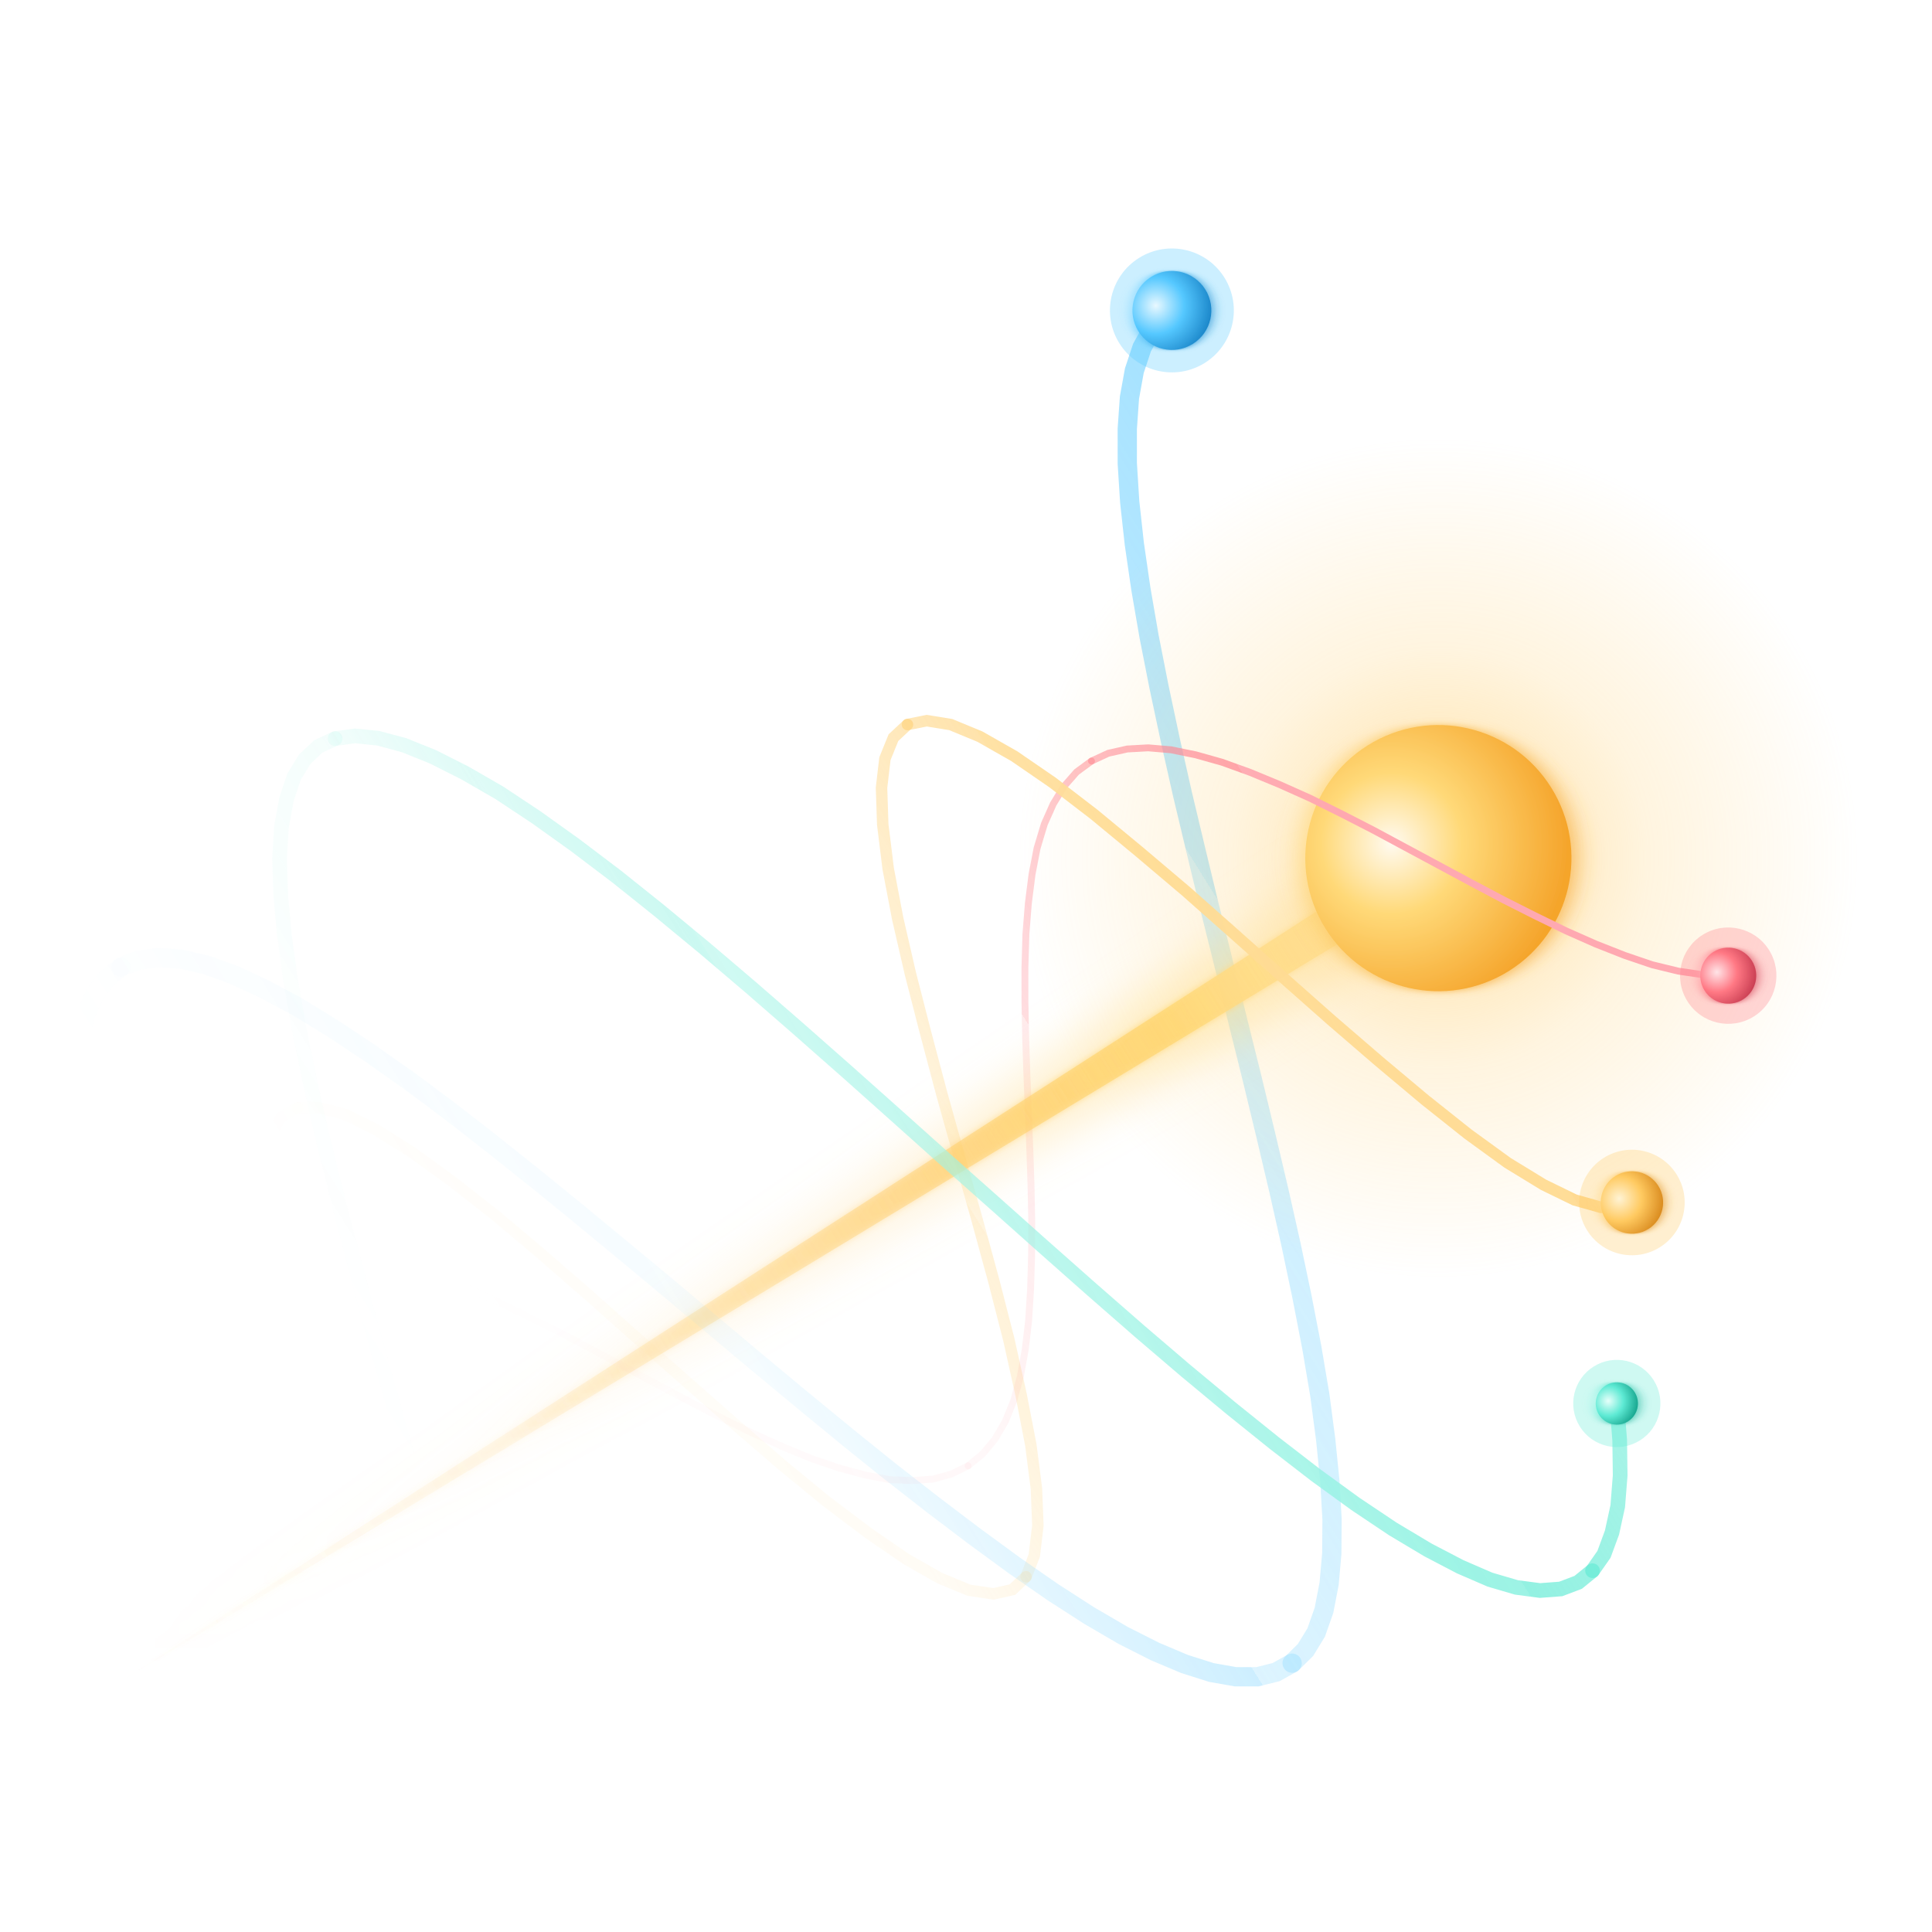
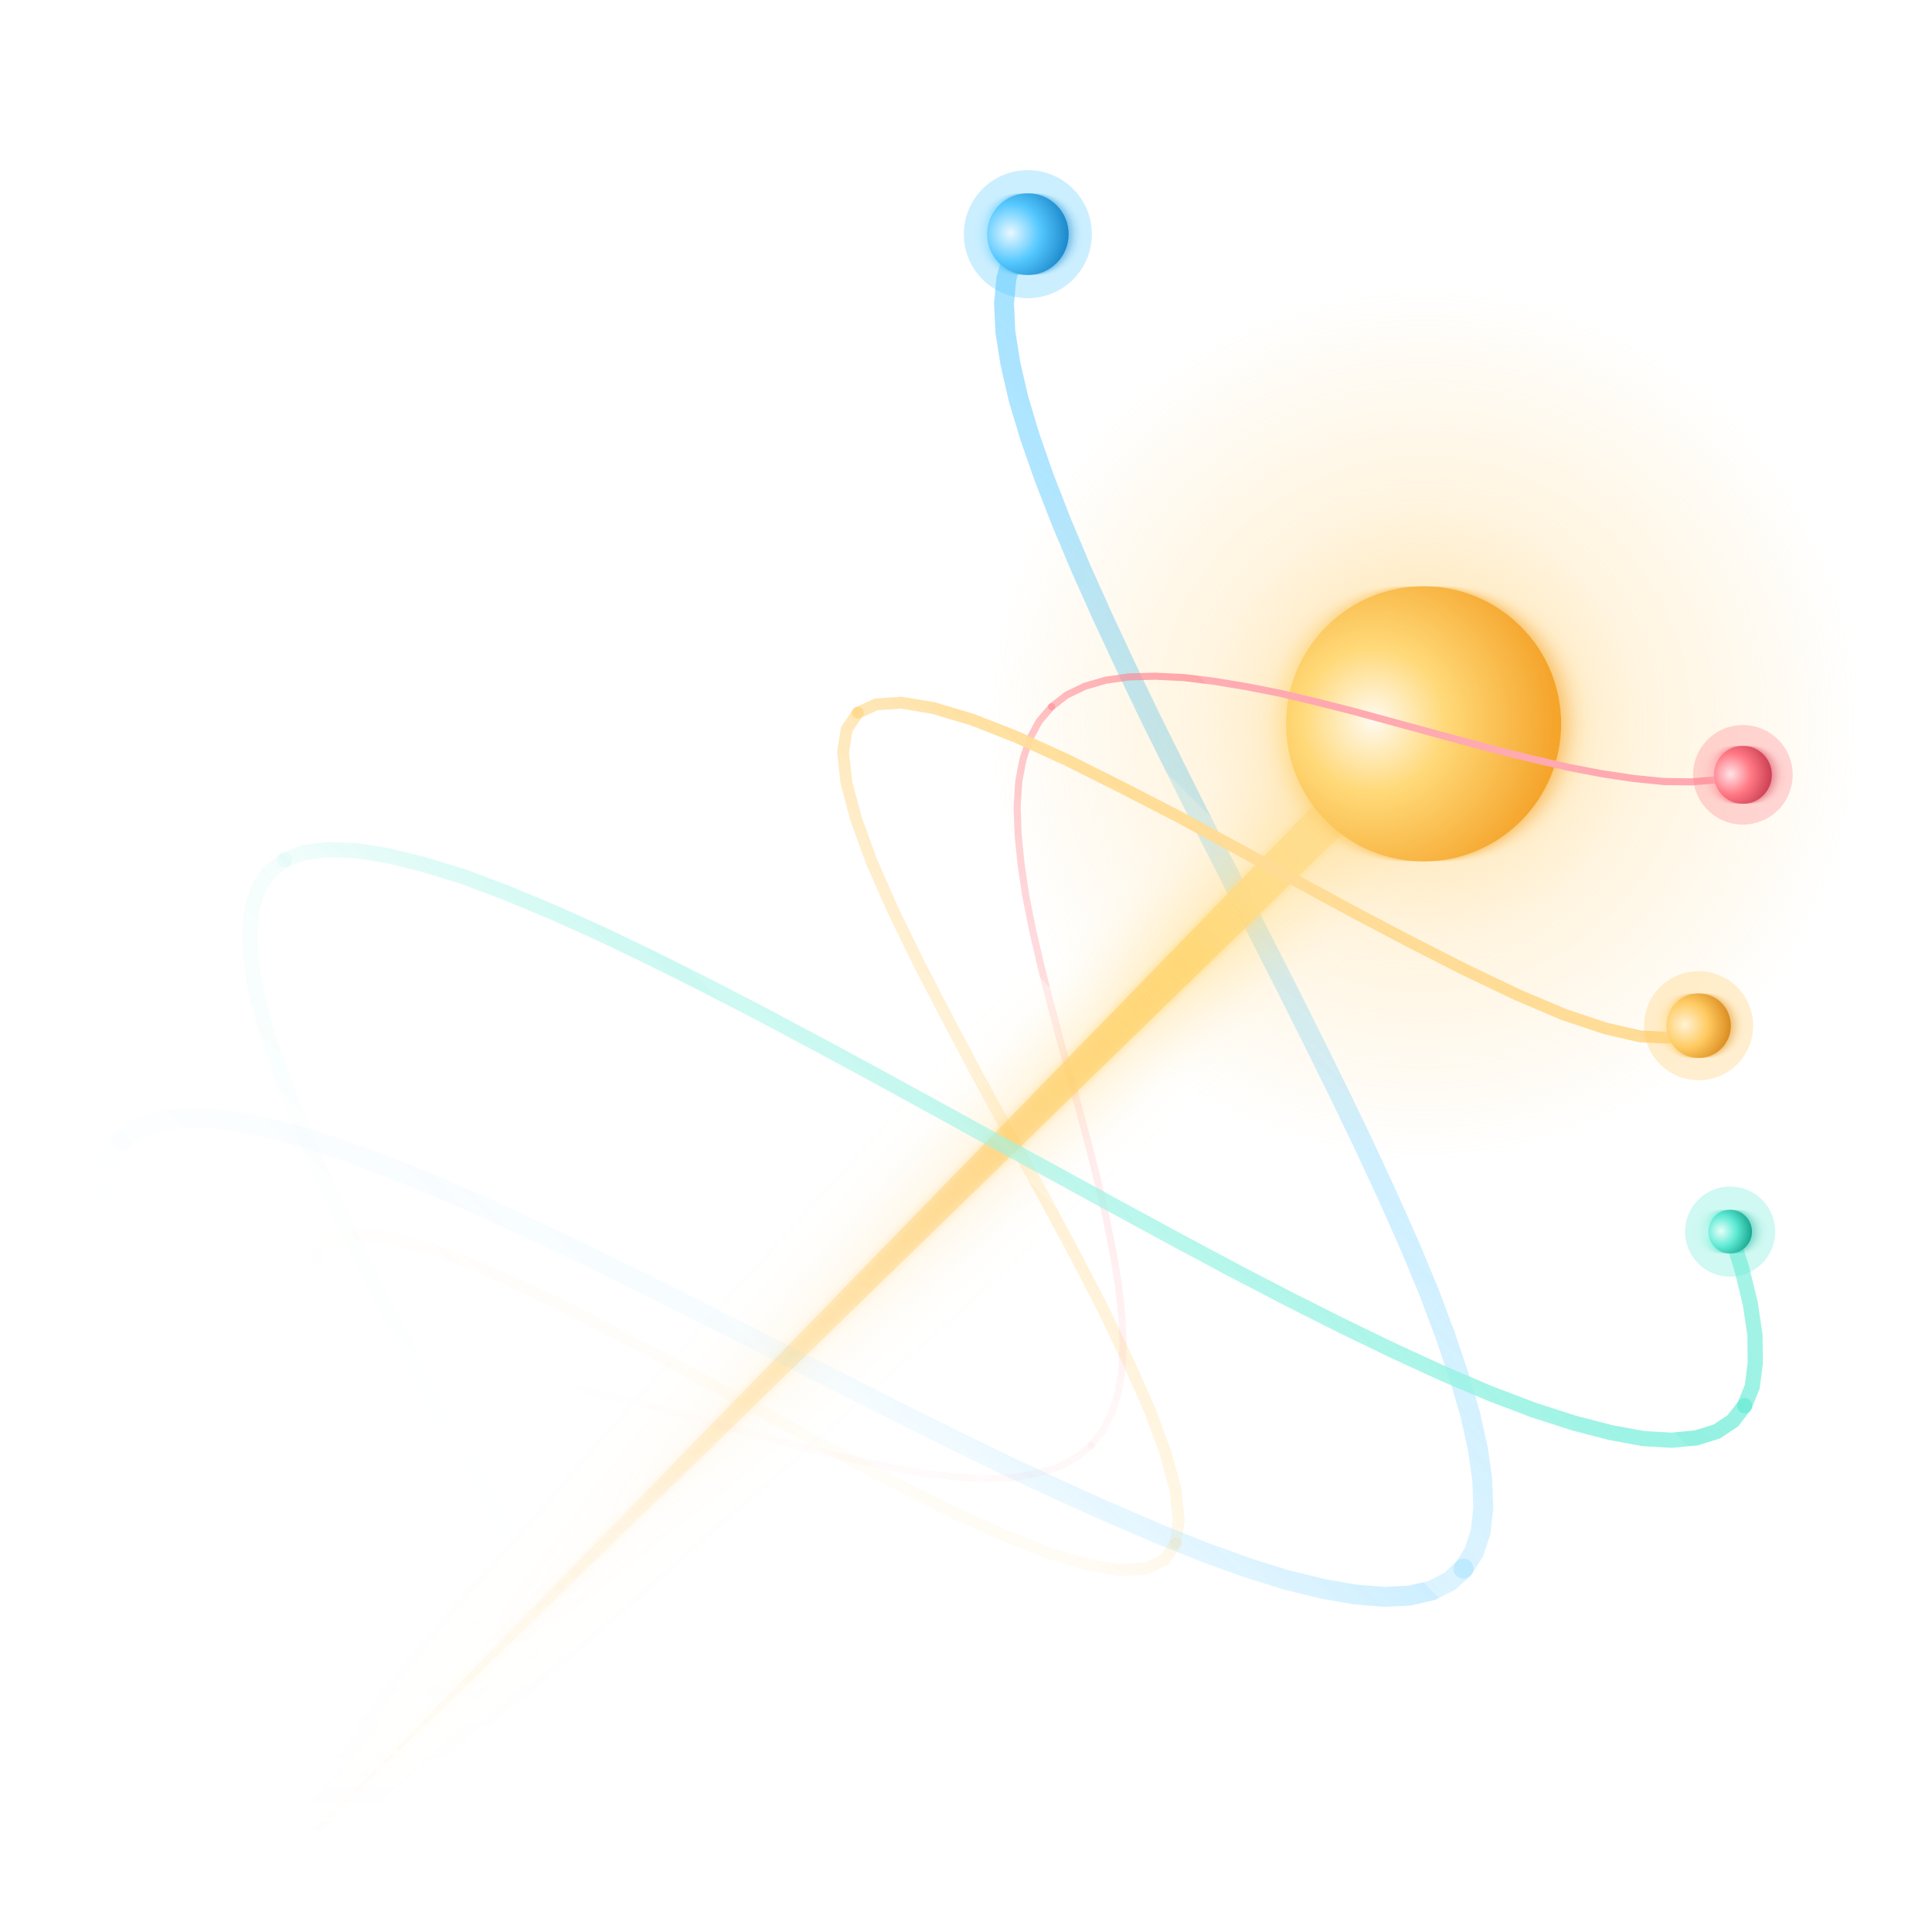
<svg xmlns="http://www.w3.org/2000/svg" width="512" height="512" aria-label="Commit Trail logo" viewBox="0 0 512 512">
  <defs>
    <linearGradient id="ts" x1="-340" x2="0" y1="0" y2="0" gradientUnits="userSpaceOnUse">
      <stop offset="0" stop-color="#ffca61" stop-opacity="0" />
      <stop offset=".3" stop-color="#ffca61" stop-opacity=".1" />
      <stop offset=".6" stop-color="#ffca61" stop-opacity=".4" />
      <stop offset=".8" stop-color="#ffd978" stop-opacity=".8" />
      <stop offset="1" stop-color="#fff1cc" />
    </linearGradient>
    <linearGradient id="gab" x1="-540" x2="284" y1="0" y2="0" gradientUnits="userSpaceOnUse">
      <stop offset="0" stop-color="#55c8ff" stop-opacity=".5" />
      <stop offset="0" stop-color="#77d3ff" stop-opacity=".8" />
      <stop offset=".1" stop-color="#9bdfff" />
      <stop offset=".1" stop-color="#95dcff" />
      <stop offset=".2" stop-color="#68ceff" stop-opacity=".7" />
      <stop offset=".2" stop-color="#55c8ff" stop-opacity=".5" />
      <stop offset=".3" stop-color="#55c8ff" stop-opacity=".3" />
      <stop offset=".3" stop-color="#55c8ff" stop-opacity=".3" />
      <stop offset=".3" stop-color="#55c8ff" stop-opacity=".6" />
      <stop offset=".4" stop-color="#7dd5ff" stop-opacity=".8" />
      <stop offset=".4" stop-color="#9ddfff" />
      <stop offset=".5" stop-color="#91dbff" stop-opacity=".9" />
      <stop offset=".5" stop-color="#60cbff" stop-opacity=".7" />
      <stop offset=".5" stop-color="#55c8ff" stop-opacity=".4" />
      <stop offset=".6" stop-color="#55c8ff" stop-opacity=".3" />
      <stop offset=".6" stop-color="#55c8ff" stop-opacity=".4" />
      <stop offset=".7" stop-color="#55c8ff" stop-opacity=".6" />
      <stop offset=".7" stop-color="#83d7ff" stop-opacity=".9" />
      <stop offset=".8" stop-color="#9edfff" />
      <stop offset=".8" stop-color="#8cdaff" stop-opacity=".9" />
      <stop offset=".8" stop-color="#58c9ff" stop-opacity=".7" />
      <stop offset=".9" stop-color="#55c8ff" stop-opacity=".4" />
      <stop offset=".9" stop-color="#55c8ff" stop-opacity=".3" />
      <stop offset="1" stop-color="#55c8ff" stop-opacity=".4" />
      <stop offset="1" stop-color="#55c8ff" stop-opacity=".7" />
    </linearGradient>
    <linearGradient id="gfb" x1="-270" x2="14" y1="0" y2="0" gradientUnits="userSpaceOnUse">
      <stop offset="0" stop-color="#fff" stop-opacity="0" />
      <stop offset=".3" stop-color="#fff" stop-opacity=".1" />
      <stop offset=".5" stop-color="#fff" stop-opacity=".5" />
      <stop offset=".8" stop-color="#fff" />
      <stop offset="1" stop-color="#fff" />
    </linearGradient>
    <linearGradient id="gaa" x1="-409" x2="155" y1="0" y2="0" gradientUnits="userSpaceOnUse">
      <stop offset="0" stop-color="#ffca61" stop-opacity=".5" />
      <stop offset="0" stop-color="#ffd37b" stop-opacity=".8" />
      <stop offset=".1" stop-color="#ffdd98" />
      <stop offset=".1" stop-color="#ffdb93" />
      <stop offset=".1" stop-color="#ffcf70" stop-opacity=".7" />
      <stop offset=".2" stop-color="#ffca61" stop-opacity=".5" />
      <stop offset=".2" stop-color="#ffca61" stop-opacity=".3" />
      <stop offset=".3" stop-color="#ffca61" stop-opacity=".3" />
      <stop offset=".3" stop-color="#ffca61" stop-opacity=".6" />
      <stop offset=".3" stop-color="#ffd580" stop-opacity=".8" />
      <stop offset=".4" stop-color="#ffde99" />
      <stop offset=".4" stop-color="#ffda90" stop-opacity=".9" />
      <stop offset=".4" stop-color="#ffcd6b" stop-opacity=".7" />
      <stop offset=".5" stop-color="#ffca61" stop-opacity=".5" />
      <stop offset=".5" stop-color="#ffca61" stop-opacity=".3" />
      <stop offset=".5" stop-color="#ffca61" stop-opacity=".4" />
      <stop offset=".6" stop-color="#ffca61" stop-opacity=".6" />
      <stop offset=".6" stop-color="#ffd684" stop-opacity=".9" />
      <stop offset=".6" stop-color="#ffde9a" />
      <stop offset=".7" stop-color="#ffd98d" stop-opacity=".9" />
      <stop offset=".7" stop-color="#ffcb66" stop-opacity=".7" />
      <stop offset=".8" stop-color="#ffca61" stop-opacity=".4" />
      <stop offset=".8" stop-color="#ffca61" stop-opacity=".3" />
      <stop offset=".8" stop-color="#ffca61" stop-opacity=".4" />
      <stop offset=".9" stop-color="#ffca61" stop-opacity=".6" />
      <stop offset=".9" stop-color="#ffd788" stop-opacity=".9" />
      <stop offset=".9" stop-color="#ffde9a" />
      <stop offset="1" stop-color="#ffd88a" stop-opacity=".9" />
      <stop offset="1" stop-color="#ffca61" stop-opacity=".7" />
    </linearGradient>
    <linearGradient id="gfa" x1="-250" x2="-4" y1="0" y2="0" gradientUnits="userSpaceOnUse">
      <stop offset="0" stop-color="#fff" stop-opacity="0" />
      <stop offset=".3" stop-color="#fff" stop-opacity=".1" />
      <stop offset=".5" stop-color="#fff" stop-opacity=".5" />
      <stop offset=".8" stop-color="#fff" />
      <stop offset="1" stop-color="#fff" />
    </linearGradient>
    <linearGradient id="gac" x1="-438" x2="248" y1="0" y2="0" gradientUnits="userSpaceOnUse">
      <stop offset="0" stop-color="#ffa3ac" stop-opacity=".9" />
      <stop offset="0" stop-color="#ffadb4" />
      <stop offset=".1" stop-color="#ff96a0" stop-opacity=".8" />
      <stop offset=".1" stop-color="#ff7884" stop-opacity=".6" />
      <stop offset=".2" stop-color="#ff7884" stop-opacity=".4" />
      <stop offset=".2" stop-color="#ff7884" stop-opacity=".3" />
      <stop offset=".2" stop-color="#ff7884" stop-opacity=".5" />
      <stop offset=".3" stop-color="#ff848f" stop-opacity=".7" />
      <stop offset=".3" stop-color="#ffa6ae" stop-opacity=".9" />
      <stop offset=".3" stop-color="#ffacb3" />
      <stop offset=".4" stop-color="#ff929c" stop-opacity=".8" />
      <stop offset=".4" stop-color="#ff7884" stop-opacity=".6" />
      <stop offset=".5" stop-color="#ff7884" stop-opacity=".3" />
      <stop offset=".5" stop-color="#ff7884" stop-opacity=".3" />
      <stop offset=".5" stop-color="#ff7884" stop-opacity=".5" />
      <stop offset=".6" stop-color="#ff8994" stop-opacity=".8" />
      <stop offset=".6" stop-color="#ffa8b0" />
      <stop offset=".7" stop-color="#ffaab2" />
      <stop offset=".7" stop-color="#ff8d97" stop-opacity=".8" />
      <stop offset=".7" stop-color="#ff7884" stop-opacity=".5" />
      <stop offset=".8" stop-color="#ff7884" stop-opacity=".3" />
      <stop offset=".8" stop-color="#ff7884" stop-opacity=".3" />
      <stop offset=".8" stop-color="#ff7884" stop-opacity=".5" />
      <stop offset=".9" stop-color="#ff8e98" stop-opacity=".8" />
      <stop offset=".9" stop-color="#ffaab2" />
      <stop offset="1" stop-color="#ffa8b0" />
      <stop offset="1" stop-color="#ff8893" stop-opacity=".8" />
    </linearGradient>
    <linearGradient id="gfc" x1="-230" x2="40" y1="0" y2="0" gradientUnits="userSpaceOnUse">
      <stop offset="0" stop-color="#fff" stop-opacity="0" />
      <stop offset=".3" stop-color="#fff" stop-opacity=".1" />
      <stop offset=".5" stop-color="#fff" stop-opacity=".5" />
      <stop offset=".8" stop-color="#fff" />
      <stop offset="1" stop-color="#fff" />
    </linearGradient>
    <linearGradient id="gam" x1="-535" x2="243" y1="0" y2="0" gradientUnits="userSpaceOnUse">
      <stop offset="0" stop-color="#5eead4" stop-opacity=".3" />
      <stop offset="0" stop-color="#5eead4" stop-opacity=".4" />
      <stop offset=".1" stop-color="#5eead4" stop-opacity=".7" />
      <stop offset=".1" stop-color="#8df1e1" stop-opacity=".9" />
      <stop offset=".2" stop-color="#a1f4e6" />
      <stop offset=".2" stop-color="#8ff1e1" stop-opacity=".9" />
      <stop offset=".3" stop-color="#60ead4" stop-opacity=".7" />
      <stop offset=".3" stop-color="#5eead4" stop-opacity=".4" />
      <stop offset=".3" stop-color="#5eead4" stop-opacity=".3" />
      <stop offset=".4" stop-color="#5eead4" stop-opacity=".4" />
      <stop offset=".4" stop-color="#5eead4" stop-opacity=".6" />
      <stop offset=".5" stop-color="#8af0e0" stop-opacity=".9" />
      <stop offset=".5" stop-color="#a1f4e6" />
      <stop offset=".6" stop-color="#92f2e2" stop-opacity=".9" />
      <stop offset=".6" stop-color="#64ebd5" stop-opacity=".7" />
      <stop offset=".7" stop-color="#5eead4" stop-opacity=".4" />
      <stop offset=".7" stop-color="#5eead4" stop-opacity=".3" />
      <stop offset=".7" stop-color="#5eead4" stop-opacity=".4" />
      <stop offset=".8" stop-color="#5eead4" stop-opacity=".6" />
      <stop offset=".8" stop-color="#87f0df" stop-opacity=".9" />
      <stop offset=".9" stop-color="#a1f4e6" />
      <stop offset=".9" stop-color="#94f2e3" stop-opacity=".9" />
      <stop offset="1" stop-color="#68ebd6" stop-opacity=".7" />
      <stop offset="1" stop-color="#5eead4" stop-opacity=".4" />
    </linearGradient>
    <linearGradient id="gfm" x1="-262" x2="-30" y1="0" y2="0" gradientUnits="userSpaceOnUse">
      <stop offset="0" stop-color="#fff" stop-opacity="0" />
      <stop offset=".3" stop-color="#fff" stop-opacity=".1" />
      <stop offset=".5" stop-color="#fff" stop-opacity=".5" />
      <stop offset=".8" stop-color="#fff" />
      <stop offset="1" stop-color="#fff" />
    </linearGradient>
    <radialGradient id="sun" cx="38%" cy="36%" r="66%">
      <stop offset="0" stop-color="#fffaf0" />
      <stop offset=".4" stop-color="#ffd978" />
      <stop offset="1" stop-color="#f5a52c" />
    </radialGradient>
    <radialGradient id="sg">
      <stop offset="0" stop-color="#ffca61" stop-opacity=".6" />
      <stop offset=".5" stop-color="#ffca61" stop-opacity=".2" />
      <stop offset="1" stop-color="#ffca61" stop-opacity="0" />
    </radialGradient>
    <radialGradient id="db" cx="36%" cy="34%" r="72%">
      <stop offset="0" stop-color="#e8f8ff" />
      <stop offset=".5" stop-color="#55c8ff" />
      <stop offset="1" stop-color="#1b86c9" />
    </radialGradient>
    <radialGradient id="da" cx="36%" cy="34%" r="72%">
      <stop offset="0" stop-color="#fff3d4" />
      <stop offset=".5" stop-color="#ffca61" />
      <stop offset="1" stop-color="#d98a1e" />
    </radialGradient>
    <radialGradient id="dc" cx="36%" cy="34%" r="72%">
      <stop offset="0" stop-color="#ffe4e7" />
      <stop offset=".5" stop-color="#ff7884" />
      <stop offset="1" stop-color="#c93e52" />
    </radialGradient>
    <radialGradient id="dm" cx="36%" cy="34%" r="72%">
      <stop offset="0" stop-color="#e6fffa" />
      <stop offset=".5" stop-color="#5eead4" />
      <stop offset="1" stop-color="#17a58e" />
    </radialGradient>
    <mask id="mkb" width="324" height="304" x="-290" y="-152" maskUnits="userSpaceOnUse">
      <path fill="url(#gfb)" d="M-270-144H14v288h-284z" />
    </mask>
    <mask id="mka" width="286" height="212" x="-270" y="-106" maskUnits="userSpaceOnUse">
      <path fill="url(#gfa)" d="M-250-98H-4V98h-246z" />
    </mask>
    <mask id="mkc" width="310" height="156" x="-250" y="-78" maskUnits="userSpaceOnUse">
      <path fill="url(#gfc)" d="M-230-70H40V70h-270z" />
    </mask>
    <mask id="mkm" width="272" height="340" x="-282" y="-170" maskUnits="userSpaceOnUse">
      <path fill="url(#gfm)" d="M-262-162h232v324h-232z" />
    </mask>
    <filter id="glow" width="200%" height="200%" x="-50%" y="-50%">
      <feGaussianBlur result="b" stdDeviation="2.2" />
      <feMerge>
        <feMergeNode in="b" />
        <feMergeNode in="SourceGraphic" />
      </feMerge>
    </filter>
    <filter id="soft" width="200%" height="200%" x="-50%" y="-50%">
      <feGaussianBlur result="b" stdDeviation="1" />
      <feMerge>
        <feMergeNode in="b" />
        <feMergeNode in="SourceGraphic" />
      </feMerge>
    </filter>
    <filter id="haze" width="140%" height="700%" x="-20%" y="-300%">
      <feGaussianBlur stdDeviation="6" />
    </filter>
  </defs>
-   <g transform="translate(-12.8 -54.7) scale(1.216)">
-     <g fill="none" stroke-linecap="round" transform="translate(324 232) rotate(-32)">
+   <g transform="translate(-30.0 -99.8) scale(1.257)">
+     <g fill="none" stroke-linecap="round" transform="translate(324 232) rotate(-45)">
      <g mask="url(#mkb)">
        <g>
          <animateTransform attributeName="transform" dur="3.5s" from="0 0" repeatCount="indefinite" to="-270.5 0" type="translate" />
          <path stroke="url(#gab)" stroke-width="4.2" d="m-540.5-125.5 4-3.3 4-2.1 4-1 4 .1" />
          <path stroke="url(#gab)" stroke-width="4.2" d="m-388.3 131.6 4-1.6 4-2.6 4-3.8 4-4.8 4-5.9 4-6.8 4-7.8 4-8.6 4-9.4 4-10 4.1-10.7 4-11.2 4-11.7 4-11.9 4-12.1 4-12.3 4-12.3 4-12.1 4-12 4-11.6 4-11.2 4-10.8 4-10.1 4-9.4 4-8.7 4-7.8 4-6.9 4-5.9 4-4.9 4-3.9 4-2.7 4-1.6 4.1-.5" />
          <path stroke="url(#gab)" stroke-width="4.2" d="m-120 131.9 4-.9 4-2 4-3.2 4-4.3 4-5.3 4-6.3 4-7.3 4-8.1 4.1-9 4-9.7 4-10.4 4-10.9 4-11.4 4-11.8 4-12 4-12.3 4-12.2 4-12.3 4-12 4-11.9 4-11.4 4-11 4-10.5 4-9.8 4-9.1 4-8.3 4-7.4 4-6.4 4-5.5 4-4.4 4.1-3.4 4-2.2 4-1.1 4 .1" />
          <path stroke="url(#gab)" stroke-width="4.2" d="m152.3 131.7 4-1.5 4-2.6 4-3.6 4-4.8 4-5.8 4.1-6.7 4-7.7 4-8.6 4-9.3 4-10 4-10.6 4-11.2 4-11.6 4-11.9 4-12.1 4-12.3 4-12.3 4-12.1 4-12 4-11.7 4-11.2 4-10.8 4-10.2 4-9.5 4-8.7 4-7.9 4-7 4.1-6 4-5 4-3.9 4-2.8 4-1.7 4-.6" />
        </g>
      </g>
      <g mask="url(#mka)">
        <g>
          <animateTransform attributeName="transform" dur="2.25s" from="0 0" repeatCount="indefinite" to="-158.7 0" type="translate" />
          <path stroke="url(#gaa)" stroke-width="2.5" d="m-408.7-81.8 4-3.2 4-1" />
          <path stroke="url(#gaa)" stroke-width="2.5" d="m-320.2 85.9 4.1-1.8 4-3.9 4-5.9 4-7.8 4-9.5 4.1-10.9 4-12.1 4-13 4-13.5 4.1-13.7 4-13.5 4-13 4-12.2 4.1-11.1 4-9.6 4-8 4-6.1 4.1-4.1 4-2 4 .2" />
          <path stroke="url(#gaa)" stroke-width="2.5" d="m-159.2 85.2 4-3 4.1-5.1 4-7 4-8.7 4-10.4 4.1-11.6 4-12.6 4-13.3 4-13.7 4-13.6 4.1-13.3 4-12.6 4-11.6 4-10.3 4.1-8.8 4-6.9 4-5 4-2.9 4.1-.8" />
          <path stroke="url(#gaa)" stroke-width="2.5" d="m-2.2 85.8 4-2 4-4.2 4-6.2 4.1-8 4-9.7 4-11.1 4-12.2L30 19.3l4-13.5 4-13.7 4-13.5 4.1-12.9 4-12.1 4-10.9 4-9.5 4-7.7 4.1-5.9 4-3.8 4-1.7 4 .5" />
        </g>
      </g>
      <g mask="url(#mkc)">
        <g>
          <animateTransform attributeName="transform" dur="1.5s" from="0 0" repeatCount="indefinite" to="-207.7 0" type="translate" />
          <path stroke="url(#gac)" stroke-width="1.5" d="m-361.5 57.7 4-1.2 4-2 4-2.7 4-3.6 4-4.3 4-4.9 4-5.4 4-6 4-6.4 4-6.7 4.1-6.9 4-7 4-7 4-6.9 4-6.7 4-6.5 4-6 4-5.6 4-5 4-4.4 4-3.7 4-2.9 4-2.1 4.1-1.3 4-.5 4 .4" />
          <path stroke="url(#gac)" stroke-width="1.5" d="m-157.1 58 4-.5 4-1.3 4-2.1 4-2.9 4-3.7 4-4.4 4-5 4-5.6 4-6 4.1-6.5 4-6.7 4-6.9 4-7 4-7 4-6.9 4-6.7 4-6.4 4-6 4-5.4 4-4.9 4-4.3 4.1-3.6 4-2.7 4-2 4-1.2 4-.3" />
          <path stroke="url(#gac)" stroke-width="1.5" d="m51.3 58 4-.6 4-1.5 4-2.3 4-3.1 4-3.8 4-4.5 4.1-5.1 4-5.6 4-6.2 4-6.5 4-6.7 4-7 4-7 4-7 4-6.9 4-6.6 4-6.3 4-5.9 4-5.4 4.1-4.8 4-4.1 4-3.4 4-2.7 4-1.8 4-1 4-.2" />
        </g>
      </g>
      <g mask="url(#mkm)">
        <g>
          <animateTransform attributeName="transform" dur="5s" from="0 0" repeatCount="indefinite" to="-272.9 0" type="translate" />
          <path stroke="url(#gam)" stroke-width="3.2" d="m-534.9 0 4-13.8 4-13.7 4-13.5 4-13.1 4-12.7 4-12.1 4-11.4 4-10.7 4-9.8 4.1-8.8 4-7.8 4-6.8 4-5.6 4-4.4 4-3.2 4-1.9 4-.7 4 .6" />
          <path stroke="url(#gam)" stroke-width="3.2" d="m-326.4 149.4 4-1.8 4-3.1 4-4.3 4-5.6 4-6.6 4-7.8 4-8.8 4-9.7 4.1-10.6 4-11.4 4-12 4-12.7 4-13.1 4-13.4 4-13.7 4-13.8 4-13.9 4-13.7 4-13.5 4.1-13.1 4-12.7 4-12.2 4-11.4 4-10.7 4-9.9 4-8.9 4-7.9 4-6.9 4-5.6 4.1-4.5 4-3.3 4-2 4-.8 4 .5" />
          <path stroke="url(#gam)" stroke-width="3.2" d="m-53.8 149.5 4-1.7 4-3.1 4.1-4.2 4-5.4 4-6.6 4-7.7 4-8.7 4-9.7 4-10.5 4-11.4 4-12 4-12.6 4-13 4.1-13.5 4-13.6 4-13.9 4-13.8 4-13.7 4-13.5 4-13.2 4-12.8 4-12.1 4-11.6 4.1-10.7 4-9.9 4-9 4-8 4-6.9 4-5.8 4-4.6 4-3.3 4-2.1 4-.9 4.1.5" />
          <path stroke="url(#gam)" stroke-width="3.2" d="m218.9 149.6 4-1.7 4-2.9 4-4.2 4-5.3 4-6.5 4-7.6" />
        </g>
      </g>
      <path fill="url(#ts)" d="m-340 0 330-11v22Z" filter="url(#haze)" opacity=".5" />
      <path fill="url(#ts)" d="M-340 0-8-4.5v9Z" filter="url(#soft)" />
      <circle r="92" fill="url(#sg)">
        <animate attributeName="r" dur="1.25s" repeatCount="indefinite" values="92;100;92" />
        <animate attributeName="opacity" dur="1.25s" repeatCount="indefinite" values="1;.8;1" />
      </circle>
      <circle r="29" fill="url(#sun)" filter="url(#glow)" />
      <g mask="url(#mkb)">
        <g>
          <animateTransform attributeName="transform" dur="3.5s" from="0 0" repeatCount="indefinite" to="-270.5 0" type="translate" />
          <path stroke="url(#gab)" stroke-width="4.2" d="m-524.5-131.8 4 1.3 4.1 2.4 4 3.5 4 4.6 4 5.7 4 6.6 4 7.5 4 8.4 4 9.3 4 9.9 4 10.5 4 11.1 4 11.6 4 11.8 4 12.1 4 12.3 4 12.3 4 12.1 4 12.1 4 11.7 4 11.3 4 10.9 4 10.2 4.1 9.6 4 8.9 4 8 4 7.1 4 6.2 4 5.1 4 4.1 4 3 4 1.8 4 .8 4-.4" />
          <path stroke="url(#gab)" stroke-width="4.2" d="m-256.1-132 4 .7 4 1.8 4 2.9 4 4 4 5.1 4 6.1 4 7 4 8 4 8.8 4 9.5 4 10.2 4 10.9 4 11.3 4 11.7 4 12 4 12.1 4 12.3 4 12.3 4 12.1 4 11.9 4 11.5 4.1 11.2 4 10.5 4 10 4 9.3 4 8.5 4 7.6 4 6.6 4 5.7 4 4.7 4 3.6 4 2.5 4 1.3 4 .2" />
          <path stroke="url(#gab)" stroke-width="4.2" d="m16.2-131.8 4 1.2 4 2.3 4 3.4 4 4.5 4 5.6 4 6.5 4 7.5 4 8.3 4 9.2 4 9.8 4 10.5 4 11.1 4 11.5 4 11.8 4 12.1 4 12.3 4 12.2 4 12.3 4.1 12 4 11.7 4 11.4 4 10.9 4 10.3 4 9.7 4 8.9 4 8.1 4 7.1 4 6.3 4 5.2 4 4.2 4 3.1 4 1.9 4 .9 4-.3" />
        </g>
      </g>
      <circle cx="14" cy="-132" r="13.5" fill="#55c8ff" opacity=".3">
        <animate attributeName="cy" dur="3.5s" repeatCount="indefinite" values="-132.0;-122.0;-93.3;-50.5;0.0;50.5;93.3;122.0;132.0;122.0;93.3;50.5;0.0;-50.5;-93.3;-122.0;-132.0" />
      </circle>
      <circle cx="14" cy="-132" r="8.6" fill="url(#db)" filter="url(#soft)">
        <animate attributeName="cy" dur="3.5s" repeatCount="indefinite" values="-132.0;-122.0;-93.3;-50.5;0.0;50.5;93.3;122.0;132.0;122.0;93.3;50.5;0.0;-50.5;-93.3;-122.0;-132.0" />
        <animate attributeName="r" dur="3.5s" repeatCount="indefinite" values="8.6;8.9;9.2;9.4;9.5;9.4;9.2;8.9;8.6;8.2;7.9;7.7;7.6;7.7;7.9;8.2;8.6" />
        <animate attributeName="opacity" dur="3.5s" repeatCount="indefinite" values="0.73;0.83;0.92;0.98;1.00;0.98;0.92;0.83;0.73;0.62;0.53;0.47;0.45;0.47;0.53;0.62;0.72" />
      </circle>
      <g mask="url(#mka)">
        <g>
          <animateTransform attributeName="transform" dur="2.25s" from="0 0" repeatCount="indefinite" to="-158.7 0" type="translate" />
          <path stroke="url(#gaa)" stroke-width="2.5" d="m-400.7-86 4.1 1.2 4 3.3 4 5.3 4 7.3 4.1 9.1 4 10.5 4 11.8 4 12.8 4.1 13.3 4 13.7 4 13.6 4 13.2 4.1 12.5 4 11.4 4 10.1 4 8.5 4.1 6.6 4 4.7 4 2.6 4 .4" />
          <path stroke="url(#gaa)" stroke-width="2.5" d="m-239.7-85.6 4 2.4 4.1 4.4 4 6.5 4 8.3 4 9.9 4.1 11.3 4 12.4 4 13.1 4 13.6 4.1 13.7 4 13.4 4 12.9 4 11.9 4.1 10.7 4 9.2 4 7.4 4 5.6 4.1 3.5 4 1.4 4-.8" />
          <path stroke="url(#gaa)" stroke-width="2.5" d="m-82.7-86 4 1.5 4 3.5 4 5.6 4.1 7.6 4 9.2 4 10.7 4 12 4.1 12.8 4 13.5 4 13.7 4 13.5 4.1 13.2 4 12.3 4 11.3 4 9.9 4.1 8.2 4 6.4 4 4.4 4 2.4 4.1.1" />
          <path stroke="url(#gaa)" stroke-width="2.5" d="m78.2-85.4 4.1 2.6 4 4.7 4 6.8 4 8.5 4.1 10.1 4 11.4 4 12.5 4 13.3 4.1 13.6 4 13.6 4 13.4 4 12.7 4.1 11.8 4 10.5 4 9 4 7.3 4.1 5.3 4 3.2 4 1.1" />
        </g>
      </g>
      <circle cx="-4" cy="86" r="11.5" fill="#ffca61" opacity=".3">
        <animate attributeName="cy" dur="2.25s" repeatCount="indefinite" values="86.0;79.5;60.8;32.9;0.0;-32.9;-60.8;-79.5;-86.0;-79.5;-60.8;-32.9;-0.0;32.9;60.8;79.5;86.0" />
      </circle>
      <circle cx="-4" cy="86" r="6.8" fill="url(#da)" filter="url(#soft)">
        <animate attributeName="cy" dur="2.25s" repeatCount="indefinite" values="86.0;79.5;60.8;32.9;0.0;-32.9;-60.8;-79.5;-86.0;-79.5;-60.8;-32.9;-0.0;32.9;60.8;79.5;86.0" />
        <animate attributeName="r" dur="2.25s" repeatCount="indefinite" values="6.8;6.5;6.2;6.1;6.0;6.1;6.2;6.5;6.8;7.0;7.3;7.4;7.5;7.4;7.3;7.0;6.8" />
        <animate attributeName="opacity" dur="2.25s" repeatCount="indefinite" values="0.73;0.62;0.53;0.47;0.45;0.47;0.53;0.62;0.72;0.83;0.92;0.98;1.00;0.98;0.92;0.83;0.73" />
      </circle>
      <g mask="url(#mkc)">
        <g>
          <animateTransform attributeName="transform" dur="1.5s" from="0 0" repeatCount="indefinite" to="-207.7 0" type="translate" />
          <path stroke="url(#gac)" stroke-width="1.5" d="m-437.7-34.1 4 5.9 4 6.4 4 6.6 4 6.9 4 7 4.1 7 4 7 4 6.7 4 6.5 4 6.1 4 5.6 4 5.1 4 4.4 4 3.8 4 3 4 2.2 4 1.4 4.1.5 4-.3" />
          <path stroke="url(#gac)" stroke-width="1.5" d="m-257.3-57.6 4 1.2 4 2.1 4 2.8 4 3.7 4 4.3 4 4.9 4 5.6 4 6 4 6.4 4.1 6.7 4 6.9 4 7 4 7 4 6.9 4 6.7 4 6.4 4 6 4 5.6 4 4.9 4 4.3 4 3.7 4.1 2.8 4 2.1 4 1.2 4 .4" />
          <path stroke="url(#gac)" stroke-width="1.5" d="m-52.9-58 4 .5 4 1.4 4 2.2 4 3 4 3.8 4 4.4 4 5.1 4 5.6 4.1 6.1 4 6.5 4 6.7 4 7 4 7 4 7 4 6.9 4 6.6 4 6.4 4 5.9 4 5.4 4 4.9 4.1 4.2 4 3.4 4 2.8 4 1.9 4 1 4 .3" />
          <path stroke="url(#gac)" stroke-width="1.5" d="m155.5-58 4 .7 4 1.6 4 2.3 4 3.2 4 3.8 4.1 4.6 4 5.2 4 5.7 4 6.1 4 6.6 4 6.8 4 6.9 4 7.1 4 6.9 4 6.9 4 6.6 4 6.3 4.1 5.8 4 5.3 4 4.8 4 4 4 3.4 4 2.6" />
        </g>
      </g>
      <circle cx="40" cy="55.2" r="10.5" fill="#ff7884" opacity=".3">
        <animate attributeName="cy" dur="1.5s" repeatCount="indefinite" values="55.2;57.8;51.7;37.7;17.9;-4.6;-26.3;-44.1;-55.2;-57.8;-51.7;-37.7;-17.9;4.6;26.3;44.1;55.2" />
      </circle>
      <circle cx="40" cy="55.2" r="6.1" fill="url(#dc)" filter="url(#soft)">
        <animate attributeName="cy" dur="1.5s" repeatCount="indefinite" values="55.2;57.8;51.7;37.7;17.9;-4.6;-26.3;-44.1;-55.2;-57.8;-51.7;-37.7;-17.9;4.6;26.3;44.1;55.2" />
        <animate attributeName="r" dur="1.5s" repeatCount="indefinite" values="6.1;5.8;5.6;5.4;5.2;5.2;5.3;5.4;5.6;5.9;6.1;6.3;6.5;6.5;6.4;6.3;6.1" />
        <animate attributeName="opacity" dur="1.5s" repeatCount="indefinite" values="0.81;0.70;0.60;0.52;0.46;0.45;0.48;0.55;0.64;0.75;0.85;0.93;0.99;1.00;0.97;0.90;0.81" />
      </circle>
      <g mask="url(#mkm)">
        <g>
          <animateTransform attributeName="transform" dur="5s" from="0 0" repeatCount="indefinite" to="-272.9 0" type="translate" />
          <path stroke="url(#gam)" stroke-width="3.2" d="m-462.8-149.4 4 1.9 4.1 3.1 4 4.4 4 5.6 4 6.7 4 7.8 4 8.8 4 9.8 4 10.6 4 11.4 4 12.1 4 12.6 4.1 13.1 4 13.5 4 13.7 4 13.8 4 13.8 4 13.8 4 13.4 4 13.2 4 12.7 4 12.1 4.1 11.4 4 10.7 4 9.8 4 8.9 4 7.9 4 6.8 4 5.6 4 4.5 4 3.2 4 2 4.1.7 4-.6" />
          <path stroke="url(#gam)" stroke-width="3.2" d="m-190.1-149.5 4 1.8 4 3.1 4 4.3 4 5.5 4 6.6 4.1 7.7 4 8.8 4 9.7 4 10.5 4 11.4 4 12 4 12.6 4 13.1 4 13.4 4 13.7 4 13.8 4.1 13.9 4 13.7 4 13.5 4 13.2 4 12.7 4 12.1 4 11.5 4 10.8 4 9.9 4 8.9 4.1 8 4 6.8 4 5.8 4 4.5 4 3.3 4 2.1 4 .8 4-.5" />
          <path stroke="url(#gam)" stroke-width="3.2" d="m82.6-149.5 4 1.7 4 2.9 4 4.2 4 5.4 4 6.6 4 7.6 4 8.7 4 9.6 4 10.6 4.1 11.3 4 11.9 4 12.6 4 13.1 4 13.4 4 13.7 4 13.8 4 13.8 4 13.7 4 13.6 4 13.2 4.1 12.7 4 12.2 4 11.6 4 10.8 4 9.9 4 9 4 8.1 4 6.9 4 5.8 4 4.6 4.1 3.4 4 2.2 4 .9 4-.4" />
        </g>
      </g>
      <circle cx="-30" cy="121.4" r="9.5" fill="#5eead4" opacity=".3">
        <animate attributeName="cy" dur="5s" repeatCount="indefinite" values="121.4;78.4;23.5;-35.0;-88.2;-127.9;-148.2;-145.9;-121.4;-78.4;-23.5;35.0;88.2;127.9;148.2;145.9;121.4" />
      </circle>
      <circle cx="-30" cy="121.4" r="4.6" fill="url(#dm)" filter="url(#soft)">
        <animate attributeName="cy" dur="5s" repeatCount="indefinite" values="121.4;78.4;23.5;-35.0;-88.2;-127.9;-148.2;-145.9;-121.4;-78.4;-23.5;35.0;88.2;127.9;148.2;145.9;121.4" />
        <animate attributeName="r" dur="5s" repeatCount="indefinite" values="4.6;4.5;4.4;4.4;4.5;4.7;4.9;5.1;5.3;5.4;5.5;5.5;5.4;5.2;5.0;4.8;4.6" />
        <animate attributeName="opacity" dur="5s" repeatCount="indefinite" values="0.56;0.49;0.45;0.46;0.50;0.58;0.68;0.79;0.89;0.96;1.00;0.99;0.95;0.87;0.77;0.66;0.56" />
      </circle>
    </g>
  </g>
</svg>
